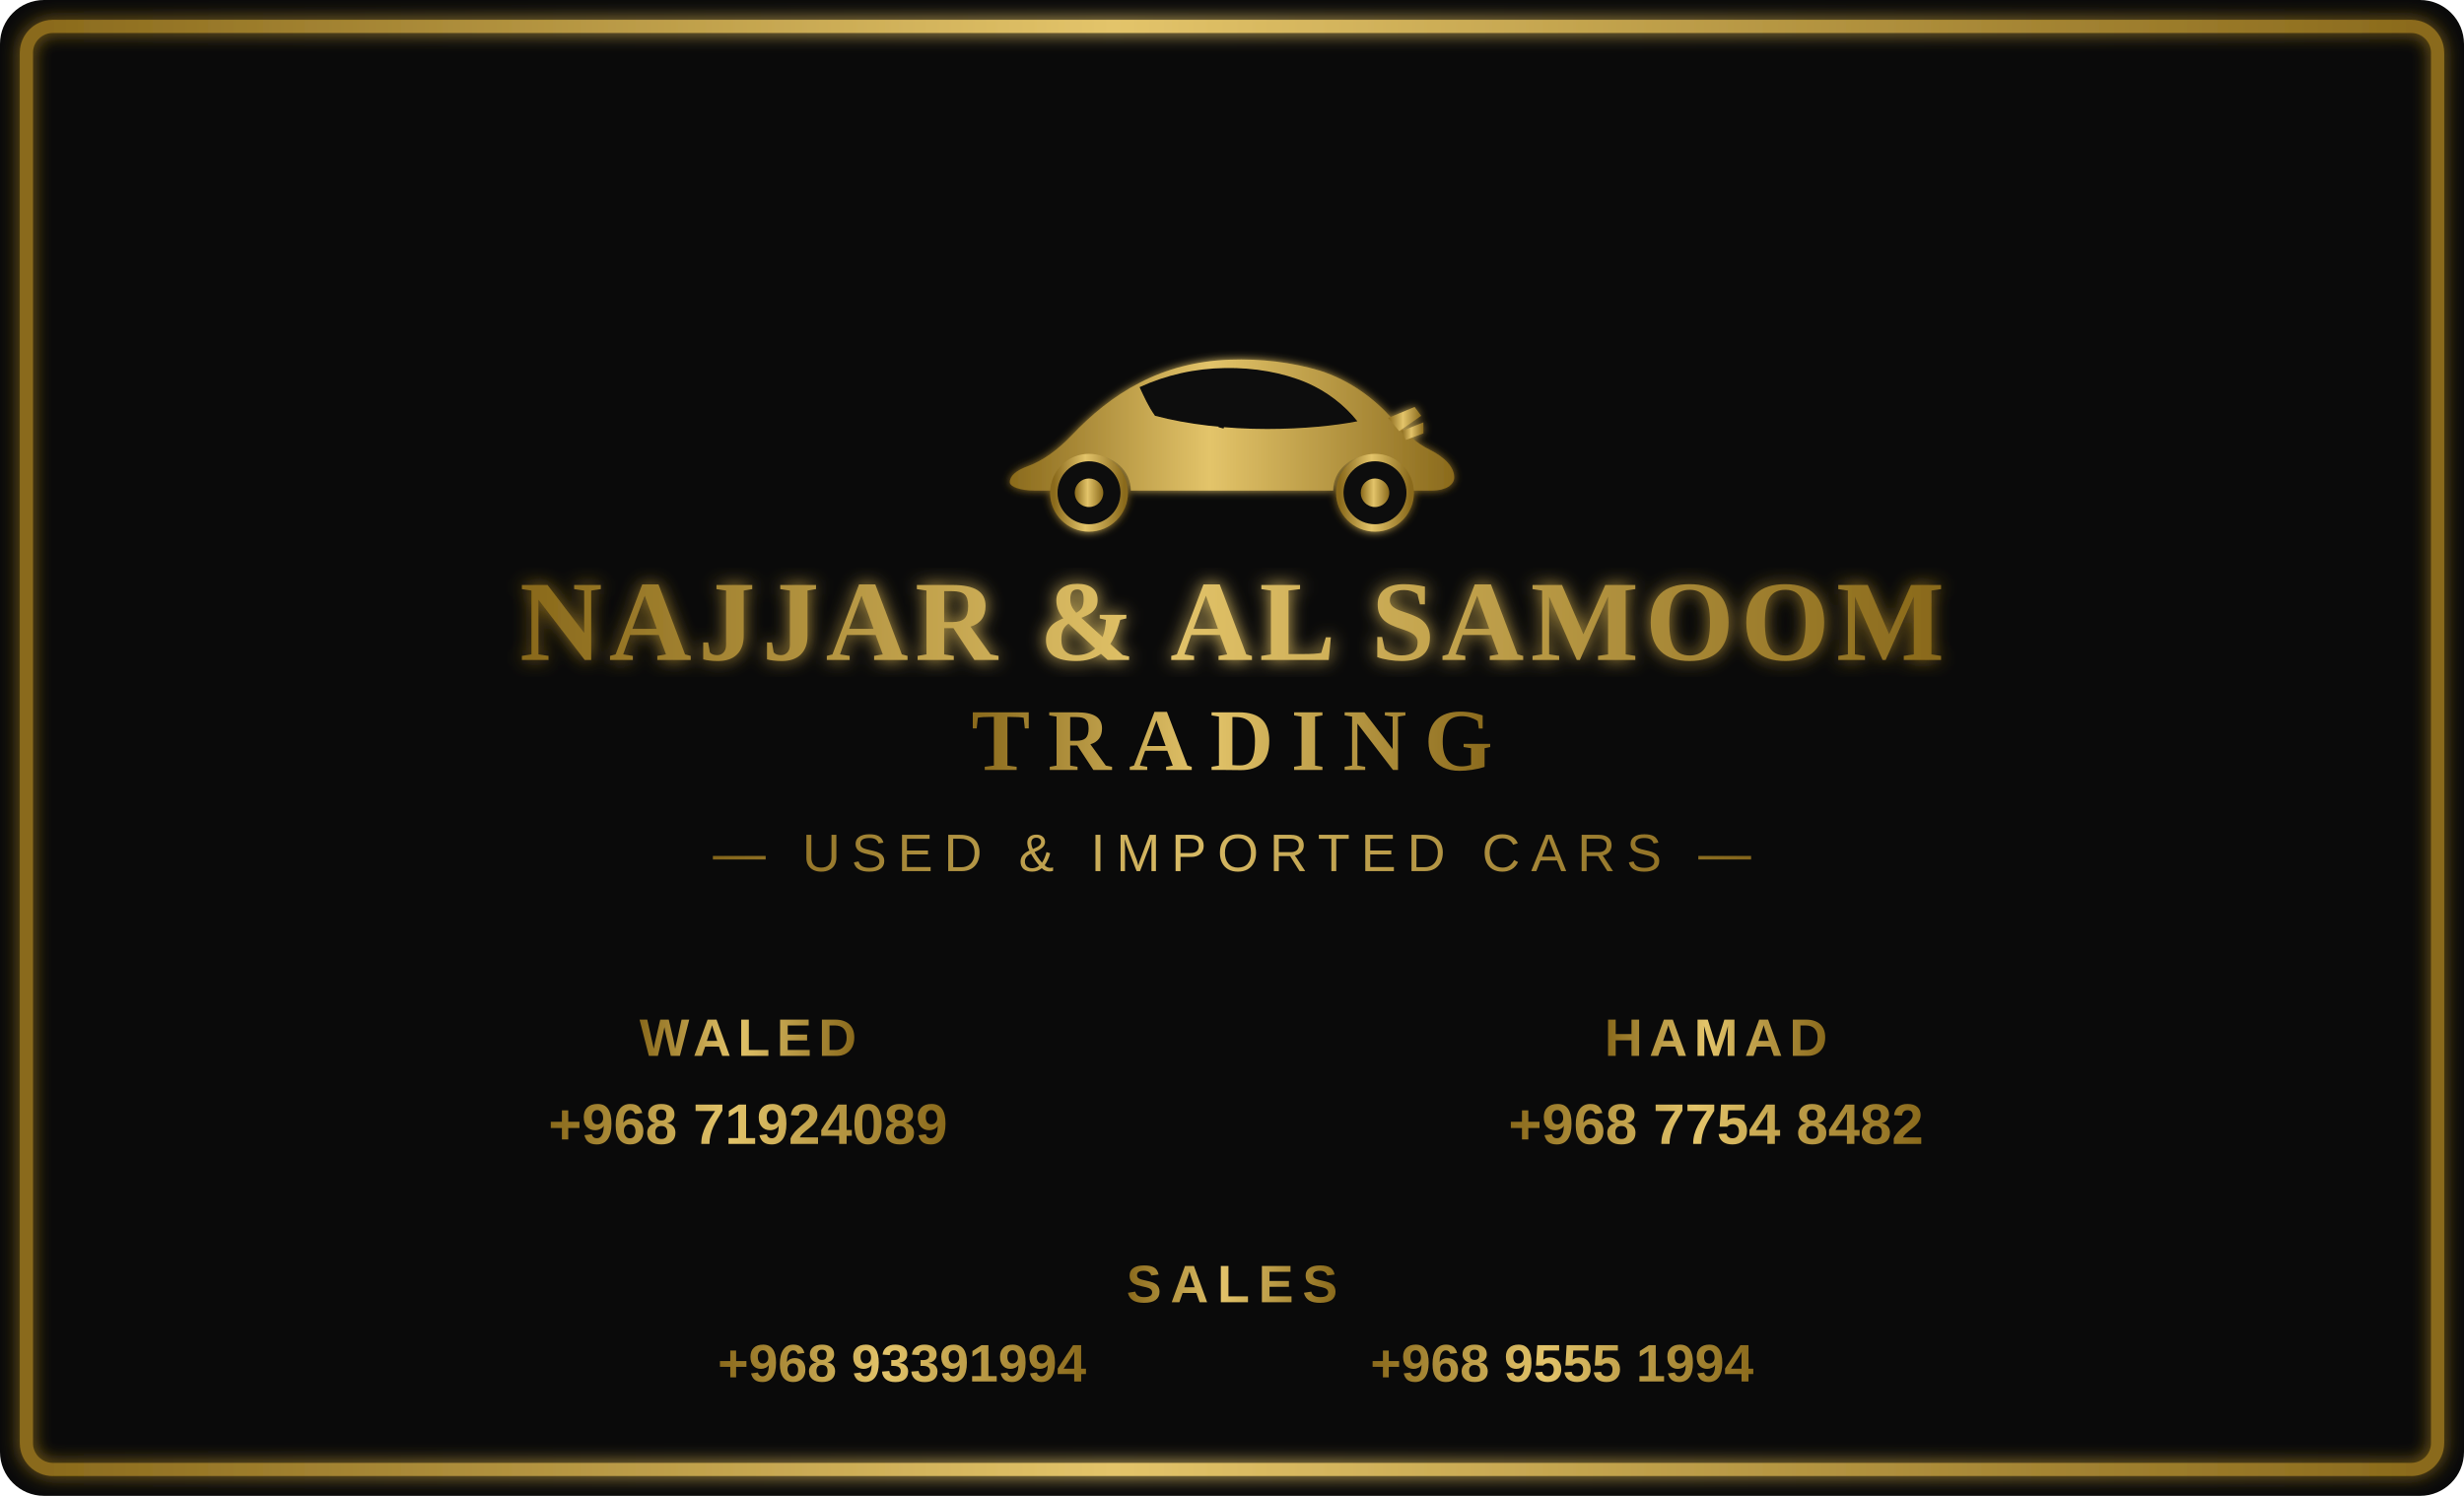
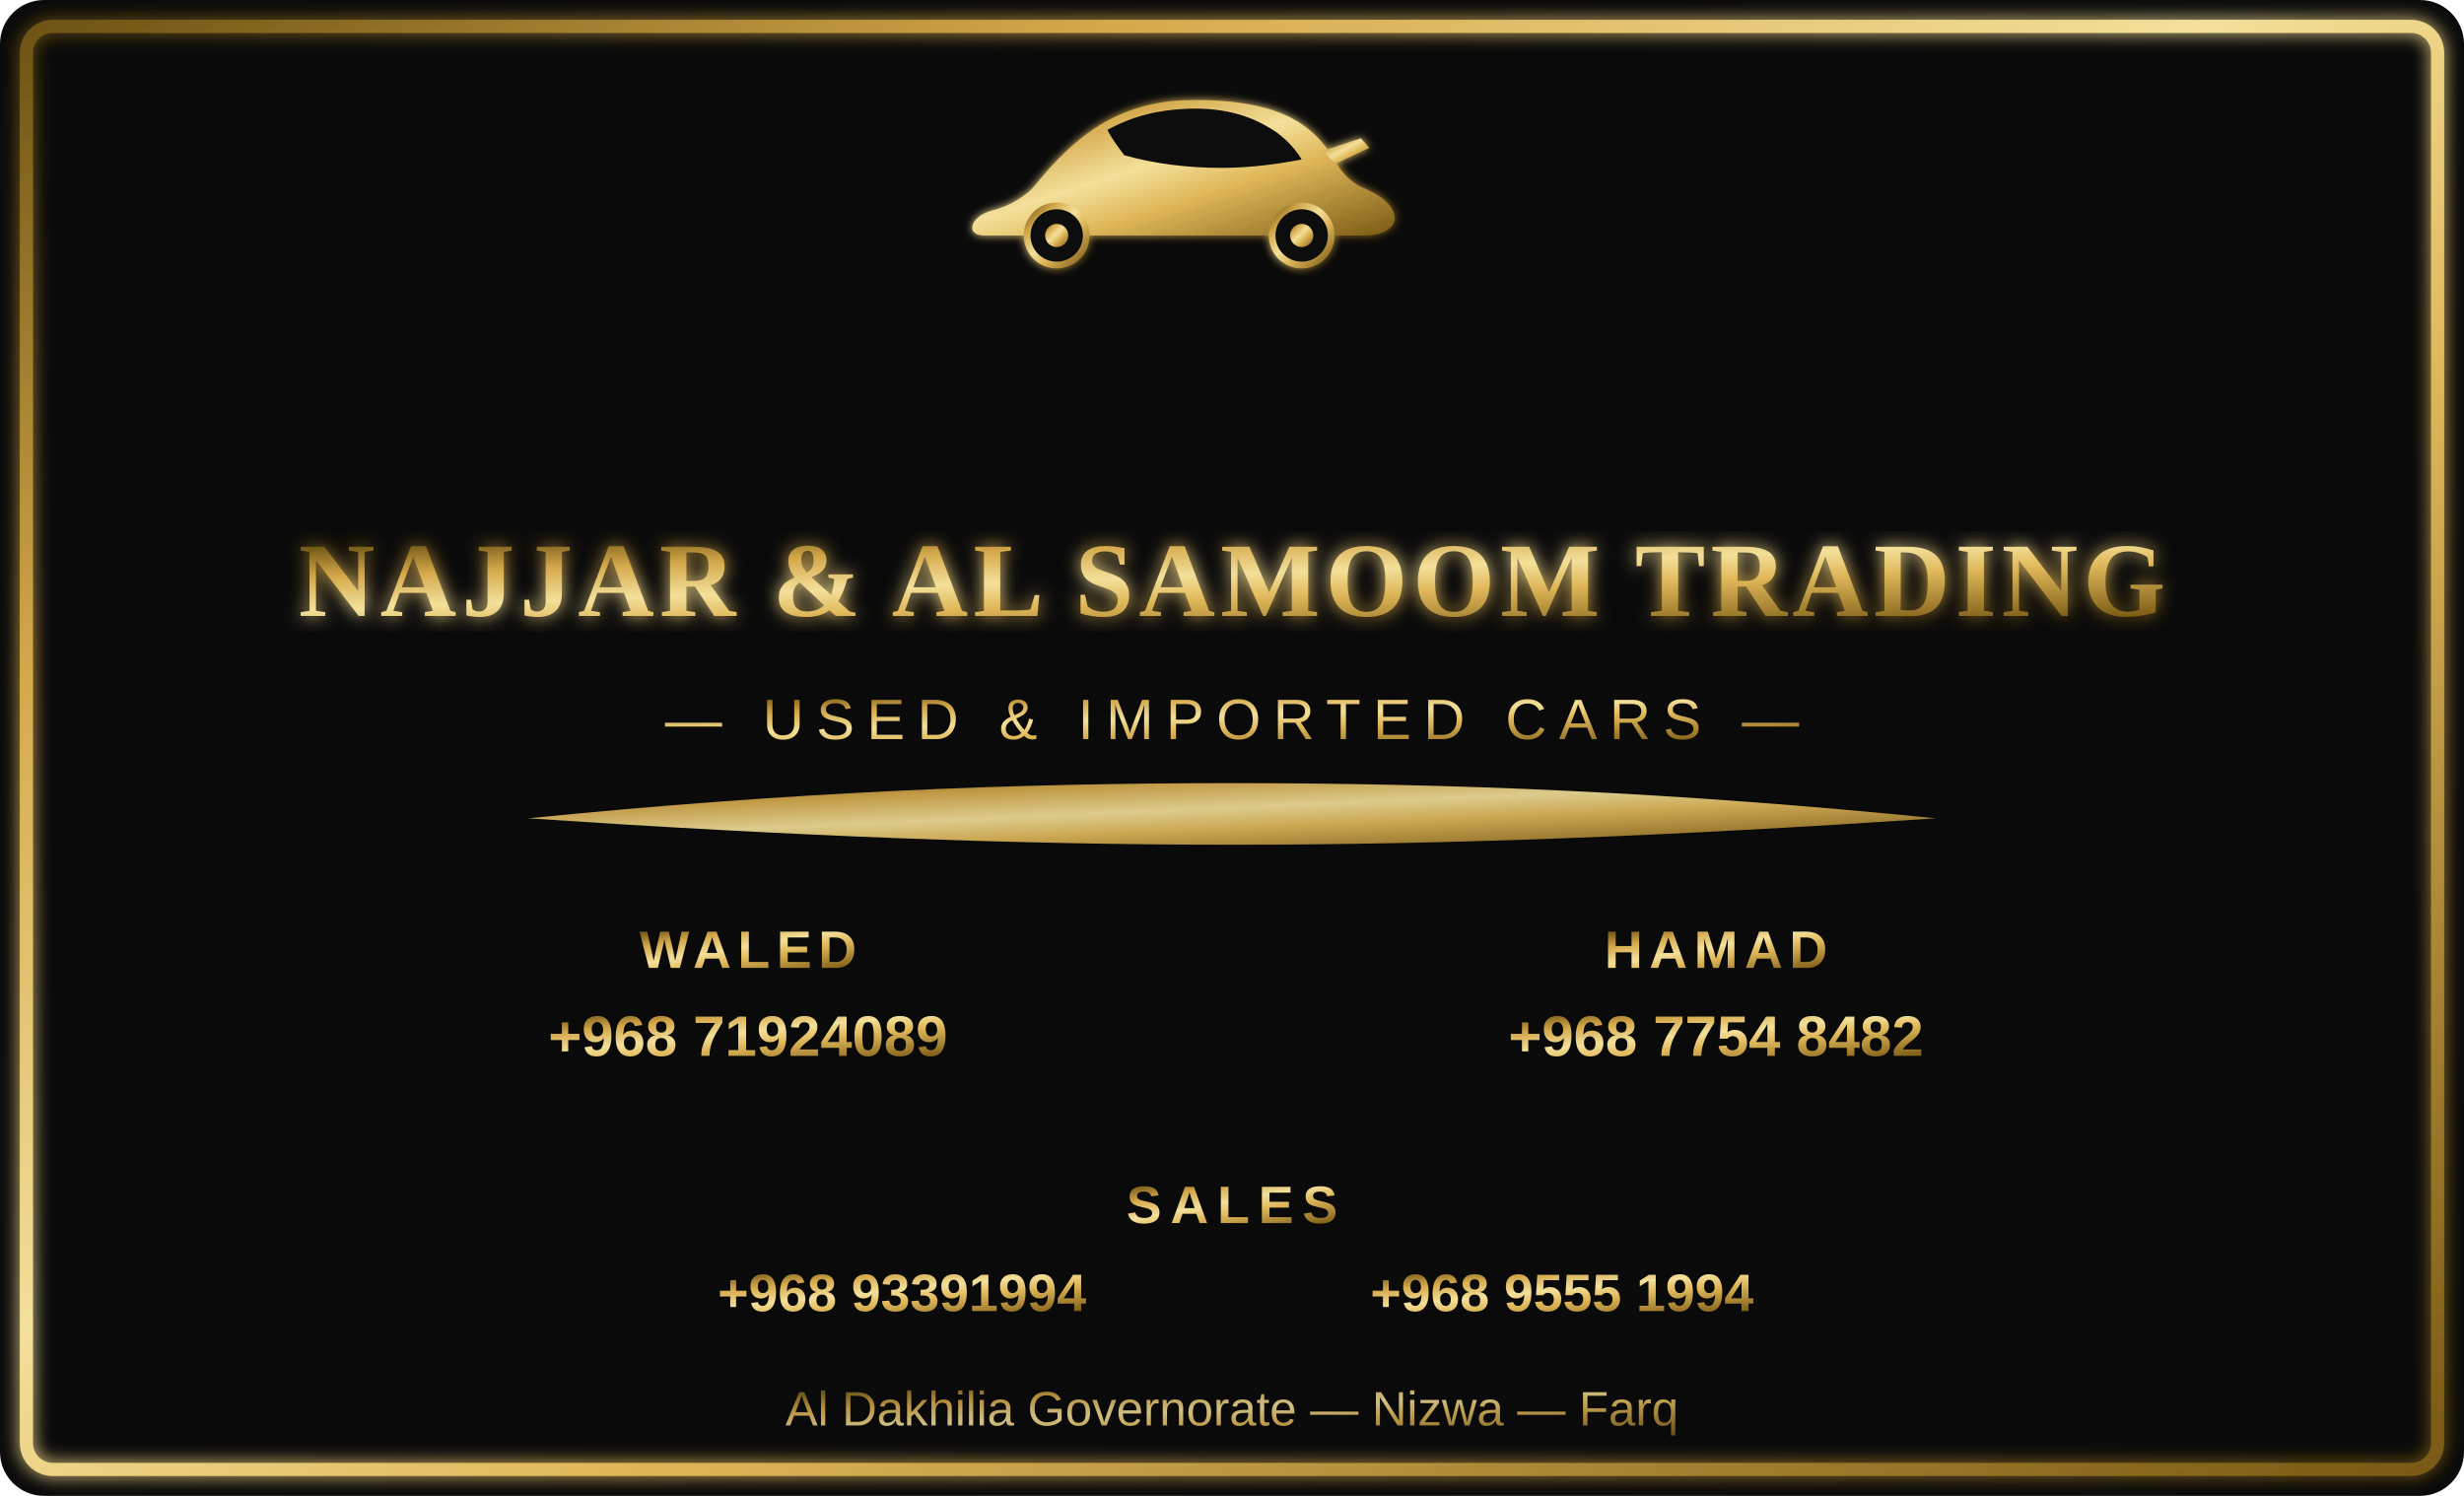
<svg xmlns="http://www.w3.org/2000/svg" viewBox="0 0 560 340" role="img" aria-label="NAJJAR &amp; AL SAMOOM TRADING">
  <defs>
-     <linearGradient id="gold" x1="0%" y1="0%" x2="100%" y2="0%">
-       <stop offset="0%" stop-color="#8a6a1c" />
-       <stop offset="45%" stop-color="#e3c46a" />
-       <stop offset="100%" stop-color="#8a6a1c" />
+     <linearGradient id="gold" x1="0%" y1="0%" x2="100%" y2="100%">
+       <stop offset="0%" stop-color="#6e5414" />
+       <stop offset="22%" stop-color="#d4a84a" />
+       <stop offset="45%" stop-color="#f3e09a" />
+       <stop offset="62%" stop-color="#e0b85a" />
+       <stop offset="100%" stop-color="#7a5a14" />
    </linearGradient>
    <filter id="glow" x="-20%" y="-20%" width="140%" height="140%">
      <feGaussianBlur stdDeviation="2" result="b" />
      <feMerge>
        <feMergeNode in="b" />
        <feMergeNode in="SourceGraphic" />
      </feMerge>
    </filter>
  </defs>
  <rect width="560" height="340" rx="10" fill="#0a0a0a" />
  <rect x="6" y="6" width="548" height="328" rx="6" fill="none" stroke="url(#gold)" stroke-width="3" filter="url(#glow)" />
-   <g transform="translate(0,-18)">
-     <g stroke="url(#gold)" stroke-width="3" stroke-linecap="round" opacity=".8">
-       <line x1="150" y1="70" x2="180" y2="70" />
-       <line x1="140" y1="82" x2="178" y2="82" />
-       <line x1="146" y1="94" x2="176" y2="94" />
+   <g transform="translate(0,-10)">
+     <g stroke="url(#gold)" stroke-width="2.8" stroke-linecap="round" opacity=".9">
+       <line x1="168" y1="48" x2="214" y2="48" />
+       <line x1="156" y1="62" x2="212" y2="62" />
+       <line x1="164" y1="76" x2="206" y2="76" />
    </g>
-     <g transform="translate(220,94) scale(0.5)" filter="url(#glow)">
-       <path fill="url(#gold)" stroke="none" d="M30,71 L40,71 A17,16 0 0 1 74,71 L166,71 A17,16 0 0 1 200,71 L211,71            C217,71 221,68.5 221,65 C221,60.5 217,56 210,52.5 C204,49.6 199,45 193,38.5            C185,29.5 174,21 160,16.5 C147,12.6 133,11 119,11.5 C104,12 90,15.7 78,22            C66,28.2 56,36.5 47,46 C41,52.3 34,57.5 27,60 C22,61.8 19,64.3 19,67.2            C19,69.3 24,71 30,71 Z" />
-       <path fill="#0a0a0a" d="M78,24 C90,18.5 103,15.5 117,15.3 C130,15.1 143,17.3 154,22 C163,25.9 171,32 177,39.5            C167,41.5 152,43 136,43 C118,43 100,41 85,37 C82,32.8 80,28.3 78,24 Z" />
-       <line x1="122" y1="16" x2="115" y2="42.5" stroke="#0a0a0a" stroke-width="2.4" />
-       <path fill="url(#gold)" d="M191,38 L203,33 L206,37 L196,44 Z" />
-       <path fill="url(#gold)" d="M197,44 L207,40 L207,45 L199,48 Z" />
-       <circle cx="55" cy="72" r="16" fill="#0a0a0a" stroke="url(#gold)" stroke-width="3.4" />
-       <circle cx="55" cy="72" r="6.5" fill="url(#gold)" />
-       <circle cx="185" cy="72" r="16" fill="#0a0a0a" stroke="url(#gold)" stroke-width="3.4" />
-       <circle cx="185" cy="72" r="6.5" fill="url(#gold)" />
+     <g transform="translate(220,28) scale(0.48)" filter="url(#glow)">
+       <path fill="url(#gold)" d="M8,74 L28,74 A14,13.5 0 0 1 56,74 L144,74 A14,13.5 0 0 1 172,74 L188,74 C196,74 202,70.5 202,66 C202,60 196,55 186,51 C180,48 176,43 172,36 C166,26 156,18 142,14 C130,10.5 116,9.5 102,10 C88,10.5 74,14.5 62,22 C50,29.5 40,40 32,50 C28,55 20,60 12,62 C6,63.5 2,67 2,70.5 C2,72.5 4,74 8,74 Z" />
+       <path fill="#0a0a0a" d="M66,24 C78,17.5 90,14.5 104,14 C118,13.5 130,16 140,21.5 C148,25.5 154,31.5 158,38 C148,40 134,42 120,42 C104,42 88,40 74,36 C71,32 68,28 66,24 Z" />
+       <path fill="url(#gold)" d="M168,34 L186,28 L190,32.5 L174,40 Z" />
+       <circle cx="42" cy="74" r="14" fill="#0a0a0a" stroke="url(#gold)" stroke-width="3.2" />
+       <circle cx="42" cy="74" r="5.5" fill="url(#gold)" />
+       <circle cx="158" cy="74" r="14" fill="#0a0a0a" stroke="url(#gold)" stroke-width="3.2" />
+       <circle cx="158" cy="74" r="5.5" fill="url(#gold)" />
    </g>
  </g>
-   <text x="280" y="150" text-anchor="middle" fill="url(#gold)" font-family="Georgia,'Times New Roman',serif" font-size="26" font-weight="700" letter-spacing="1.5" filter="url(#glow)">NAJJAR &amp; AL SAMOOM</text>
-   <text x="280" y="175" text-anchor="middle" fill="url(#gold)" font-family="Georgia,'Times New Roman',serif" font-size="20" font-weight="700" letter-spacing="4">TRADING</text>
-   <text x="280" y="198" text-anchor="middle" fill="url(#gold)" font-family="Arial,Helvetica,sans-serif" font-size="12" letter-spacing="2.5" opacity=".95">— USED &amp; IMPORTED CARS —</text>
-   <line x1="60" y1="214" x2="500" y2="214" stroke="url(#gold)" stroke-width="1" opacity=".45" />
+   <text x="280" y="140" text-anchor="middle" fill="url(#gold)" font-family="Georgia,'Times New Roman',serif" font-size="24" font-weight="700" letter-spacing="1.2" filter="url(#glow)">NAJJAR &amp; AL SAMOOM TRADING</text>
+   <text x="280" y="168" text-anchor="middle" fill="url(#gold)" font-family="Arial,Helvetica,sans-serif" font-size="13" letter-spacing="2.8">— USED &amp; IMPORTED CARS —</text>
+   <path fill="url(#gold)" d="M120,186 C180,180 230,178 280,178 C330,178 380,180 440,186 C380,190 330,192 280,192 C230,192 180,190 120,186 Z" opacity=".9" />
  <g font-family="Arial,sans-serif" fill="url(#gold)">
-     <text x="170" y="240" text-anchor="middle" font-size="12" font-weight="800" letter-spacing="1.5">WALED</text>
-     <text x="170" y="260" text-anchor="middle" font-size="13" font-weight="700">+968 71924089</text>
-     <line x1="280" y1="228" x2="280" y2="266" stroke="url(#gold)" stroke-width="1.5" opacity=".5" />
-     <text x="390" y="240" text-anchor="middle" font-size="12" font-weight="800" letter-spacing="1.5">HAMAD</text>
-     <text x="390" y="260" text-anchor="middle" font-size="13" font-weight="700">+968 7754 8482</text>
+     <text x="170" y="220" text-anchor="middle" font-size="12" font-weight="800" letter-spacing="1.5">WALED</text>
+     <text x="170" y="240" text-anchor="middle" font-size="13" font-weight="700">+968 71924089</text>
+     <line x1="280" y1="208" x2="280" y2="246" stroke="url(#gold)" stroke-width="1.5" opacity=".5" />
+     <text x="390" y="220" text-anchor="middle" font-size="12" font-weight="800" letter-spacing="1.5">HAMAD</text>
+     <text x="390" y="240" text-anchor="middle" font-size="13" font-weight="700">+968 7754 8482</text>
  </g>
-   <line x1="60" y1="278" x2="500" y2="278" stroke="url(#gold)" stroke-width="1" opacity=".3" />
+   <line x1="60" y1="258" x2="500" y2="258" stroke="url(#gold)" stroke-width="1" opacity=".3" />
  <g font-family="Arial,sans-serif" fill="url(#gold)">
-     <text x="280" y="296" text-anchor="middle" font-size="12" font-weight="800" letter-spacing="2">SALES</text>
-     <text x="205" y="314" text-anchor="middle" font-size="12" font-weight="700">+968 93391994</text>
-     <line x1="280" y1="303" x2="280" y2="319" stroke="url(#gold)" stroke-width="1.2" opacity=".5" />
-     <text x="355" y="314" text-anchor="middle" font-size="12" font-weight="700">+968 9555 1994</text>
+     <text x="280" y="278" text-anchor="middle" font-size="12" font-weight="800" letter-spacing="2">SALES</text>
+     <text x="205" y="298" text-anchor="middle" font-size="12" font-weight="700">+968 93391994</text>
+     <line x1="280" y1="285" x2="280" y2="302" stroke="url(#gold)" stroke-width="1.2" opacity=".5" />
+     <text x="355" y="298" text-anchor="middle" font-size="12" font-weight="700">+968 9555 1994</text>
  </g>
-   <circle cx="70" cy="330" r="0" fill="none" />
+   <text x="280" y="324" text-anchor="middle" fill="url(#gold)" font-family="Arial,sans-serif" font-size="11" opacity=".85">Al Dakhilia Governorate — Nizwa — Farq</text>
</svg>
